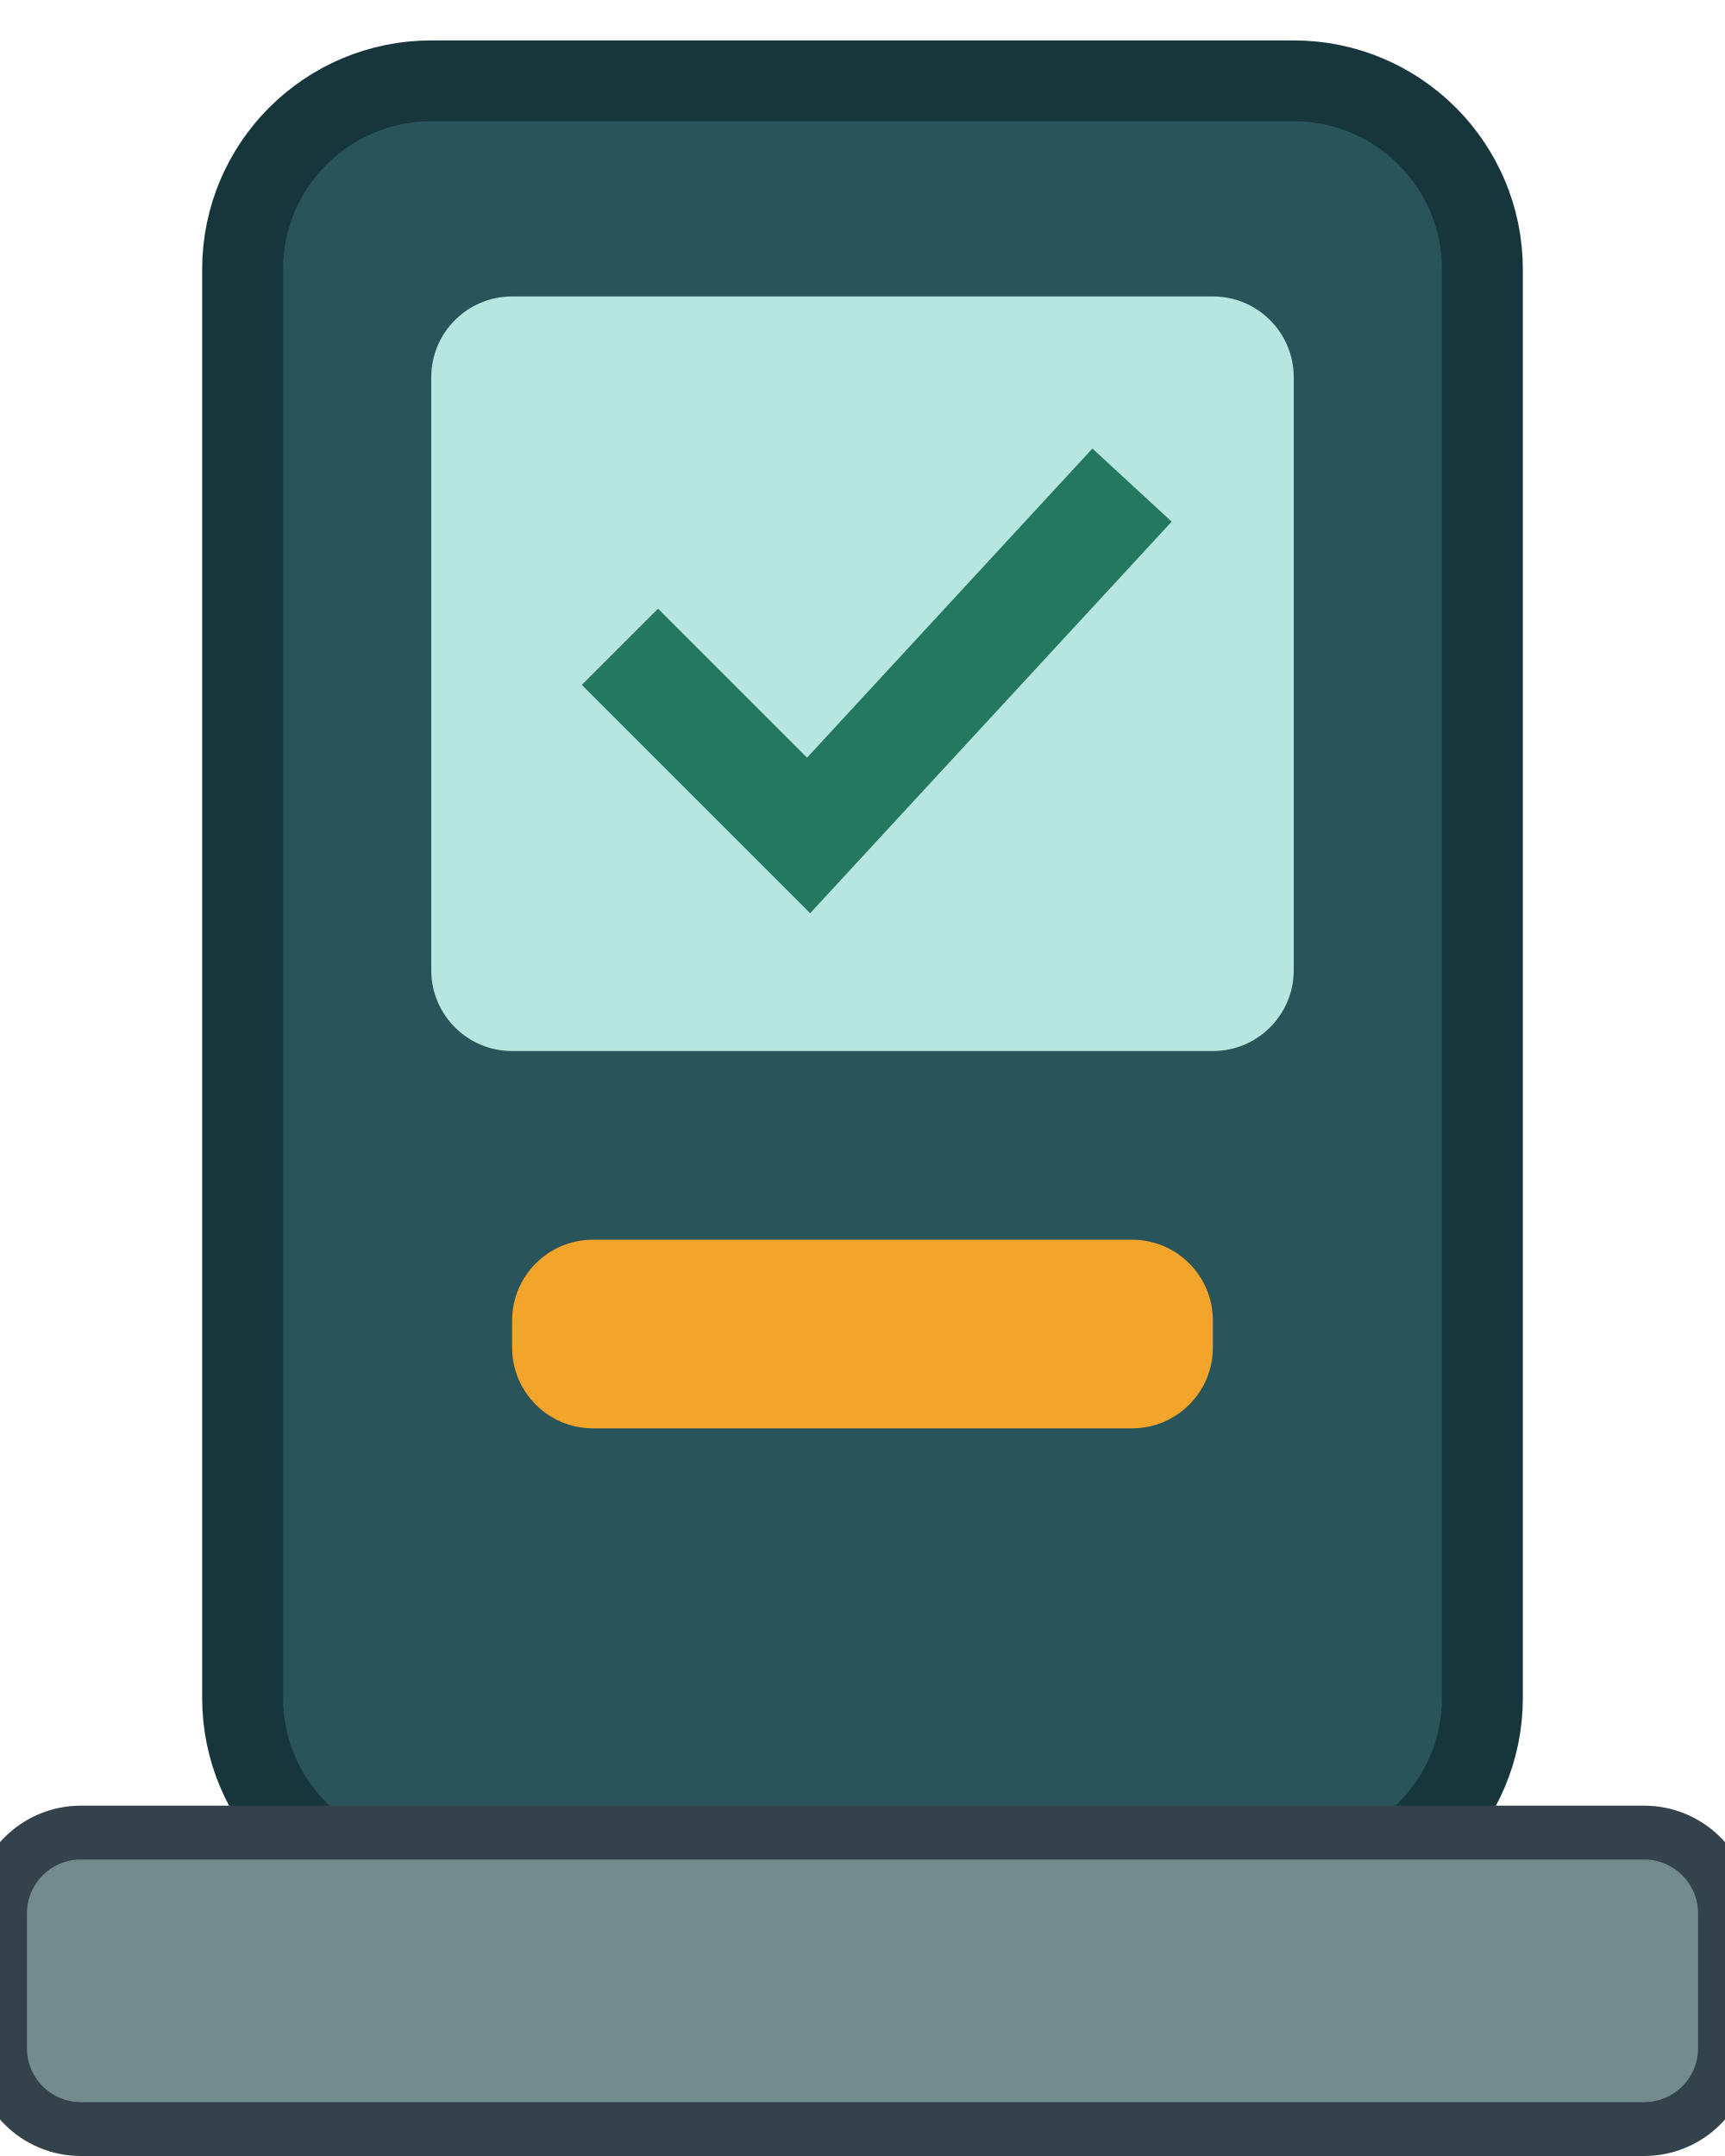
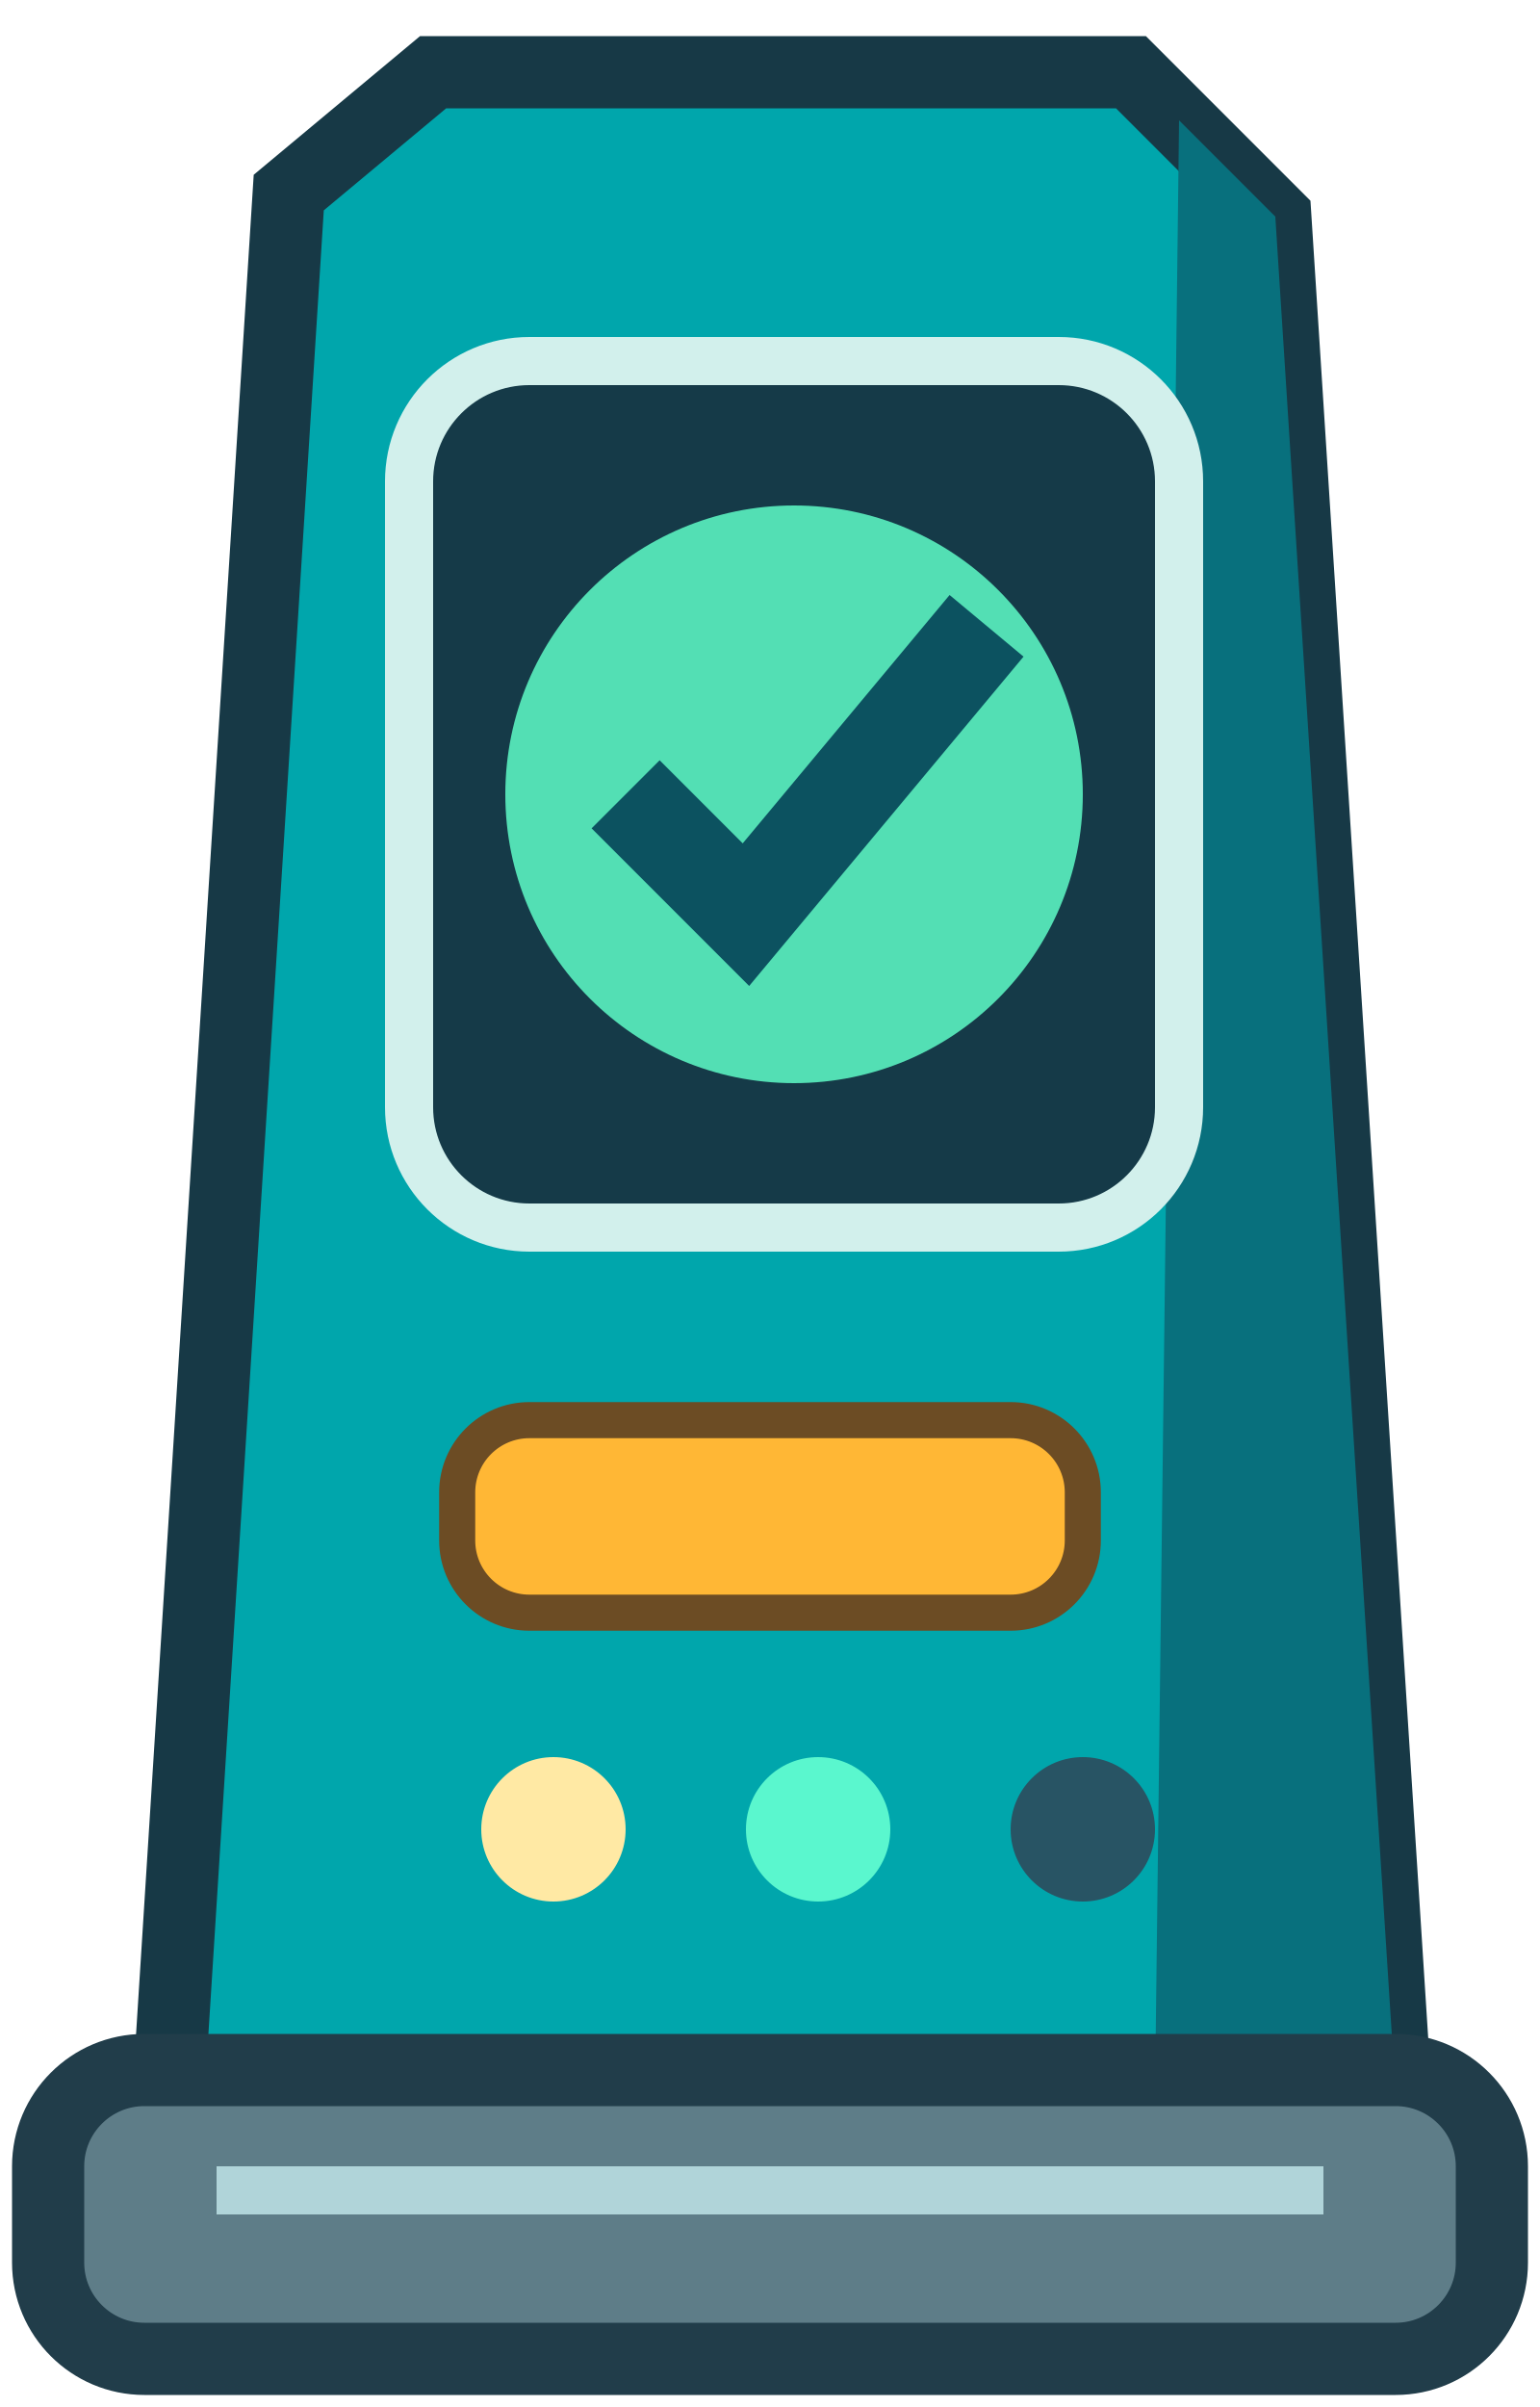
- <svg xmlns="http://www.w3.org/2000/svg" width="64" height="80" viewBox="0 0 64 80">
+ <svg xmlns="http://www.w3.org/2000/svg" width="64" height="100" viewBox="0 0 64 100">
  <g id="layer1">
-     <rect x="9" y="3" width="46" height="67" rx="7" fill="#28545a" stroke="#16363b" stroke-width="3" />
-     <rect x="16" y="11" width="32" height="28" rx="3" fill="#b7e5df" />
-     <path d="M23 24L30 31L42 18" fill="none" stroke="#247860" stroke-width="4" />
-     <rect x="19" y="46" width="26" height="7" rx="3" fill="#f2a42b" />
-     <rect x="0" y="68" width="64" height="11" rx="3" fill="#748b8e" stroke="#34434b" stroke-width="2" />
+     <path d="M7 87L12 8L18 3H47L53 9L58 87Z" fill="#00a6ac" stroke="#173946" stroke-width="3" />
+     <path d="M49 5L53 9L58 87H48Z" fill="#08707d" />
+     <rect x="17" y="15" width="32" height="36" rx="5" fill="#153a48" stroke="#d2f0ec" stroke-width="2" />
+     <circle cx="33" cy="33" r="12" fill="#53dfb4" />
+     <path d="M26 33L31 38L41 26" fill="none" stroke="#0c5260" stroke-width="4" />
+     <rect x="19" y="59" width="26" height="8" rx="3" fill="#ffb735" stroke="#6c4c24" stroke-width="1.5" />
+     <circle cx="23" cy="76" r="3" fill="#ffe9a4" />
+     <circle cx="34" cy="76" r="3" fill="#5af7ce" />
+     <circle cx="45" cy="76" r="3" fill="#285464" />
+     <rect x="2" y="86" width="60" height="12" rx="4" fill="#5e7d88" stroke="#213d4a" stroke-width="3" />
+     <path d="M9 91H55" stroke="#b0d4d9" stroke-width="2" />
  </g>
</svg>
